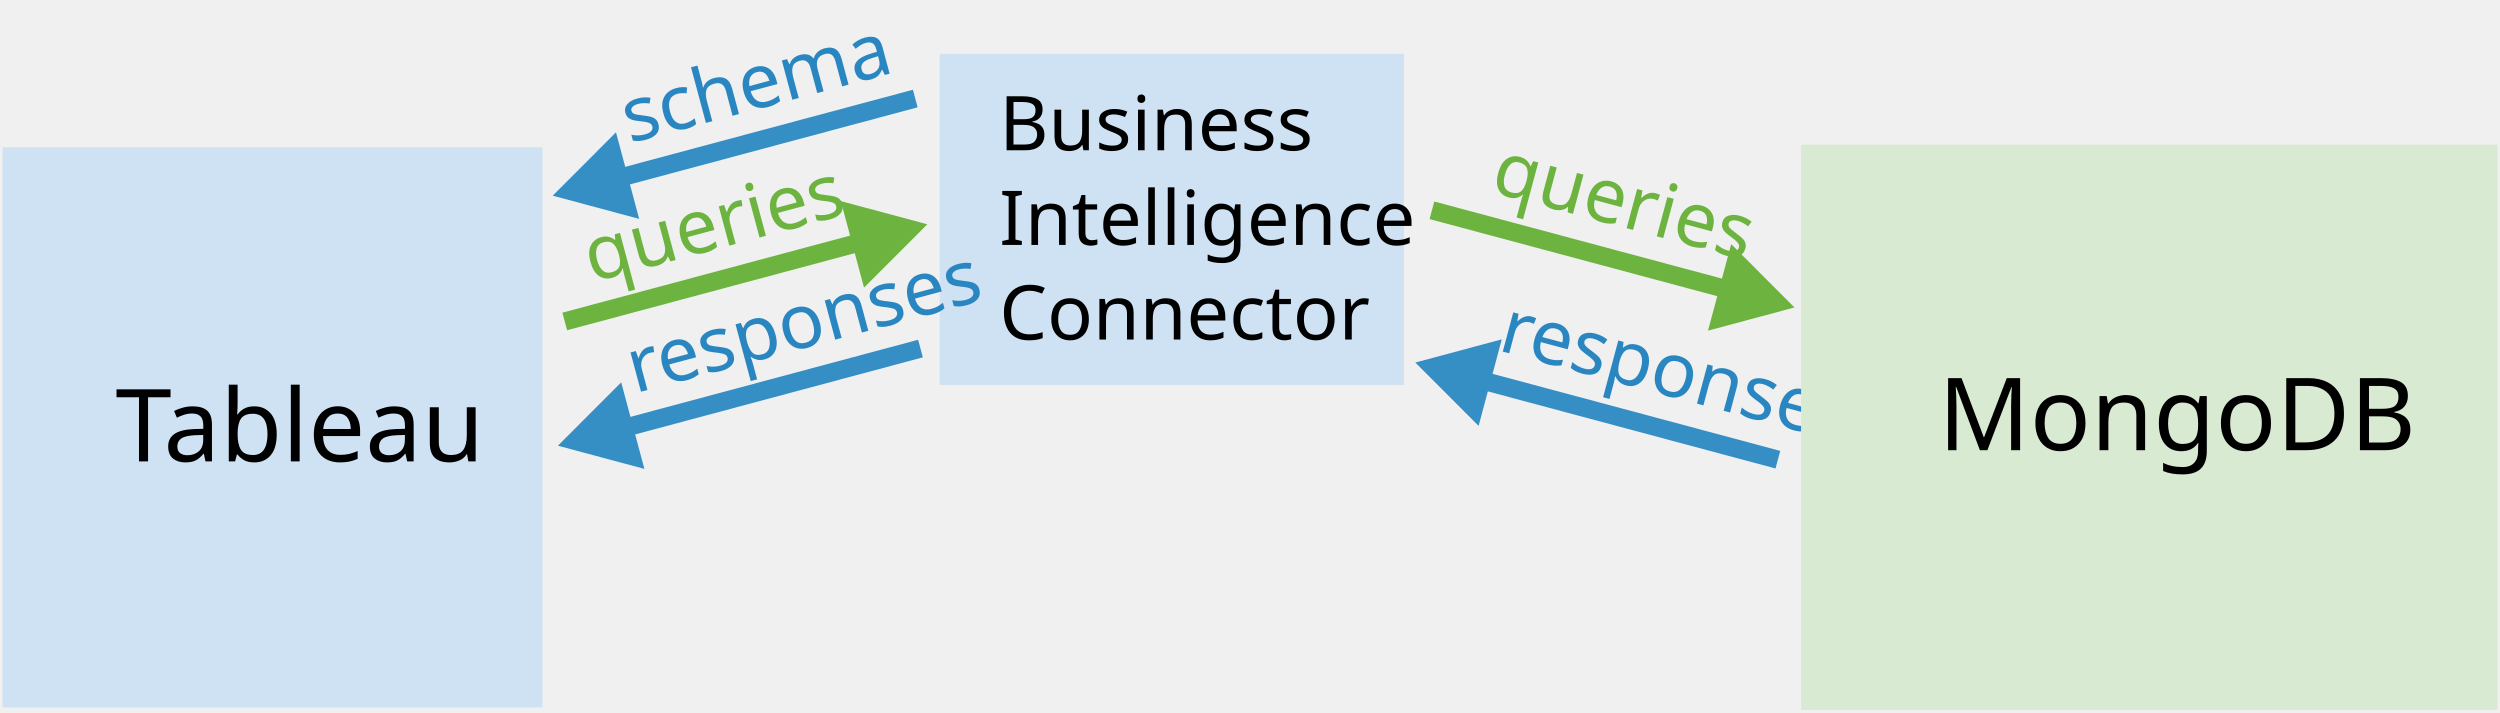
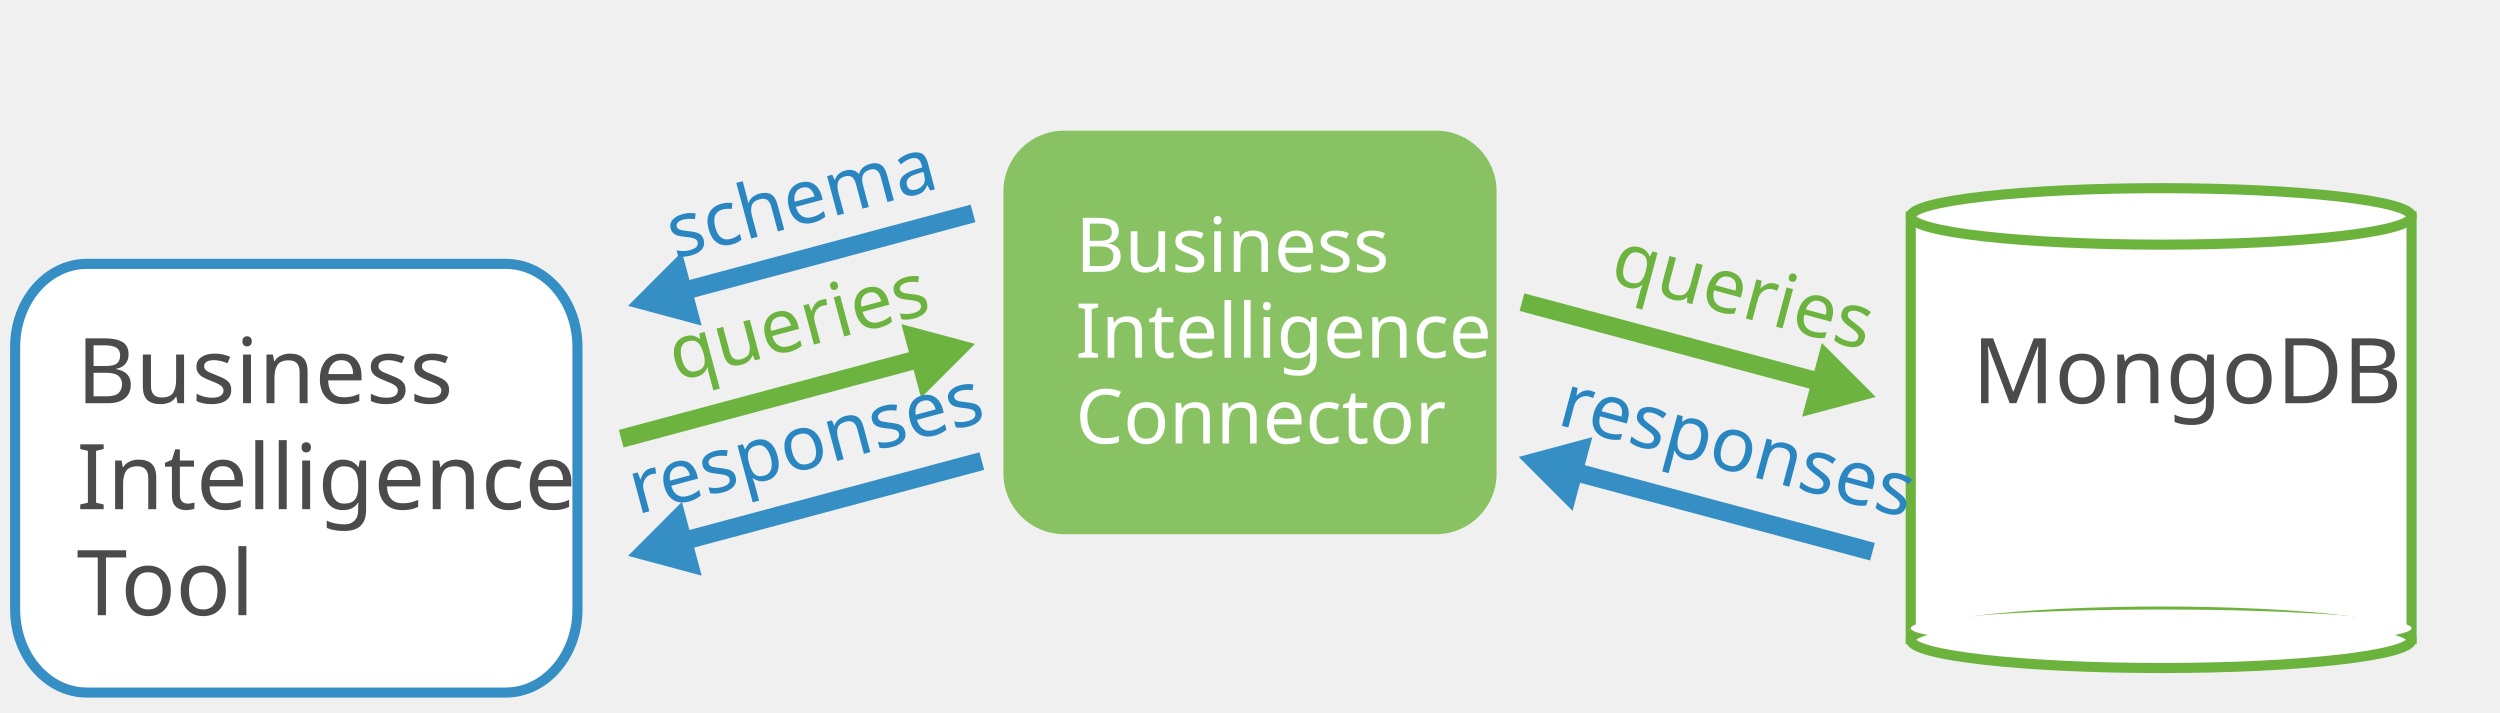
- <svg xmlns="http://www.w3.org/2000/svg" version="1.1" viewBox="0 0 495.34 141.167" stroke-miterlimit="10" id="svg2" width="495.34" height="141.167" style="fill:none;stroke:none;stroke-linecap:square;stroke-miterlimit:10">
-   <defs id="defs67">
-     <marker orient="auto" refY="0" refX="0" id="TriangleOutM" style="overflow:visible">
-       <path id="path17685" d="m 5.77,0 -8.65,5 0,-10 8.65,5 z" style="fill:#6cb33f;fill-opacity:1;fill-rule:evenodd;stroke:#6cb33f;stroke-width:1pt;stroke-opacity:1" transform="scale(0.4,0.4)" />
-     </marker>
-     <marker orient="auto" refY="0" refX="0" id="marker17830" style="overflow:visible">
-       <path id="path17832" d="m 5.77,0 -8.65,5 0,-10 8.65,5 z" style="fill:#358ec4;fill-opacity:1;fill-rule:evenodd;stroke:#358ec4;stroke-width:1pt;stroke-opacity:1" transform="scale(-0.4,-0.4)" />
-     </marker>
-     <marker orient="auto" refY="0" refX="0" id="marker17826" style="overflow:visible">
-       <path id="path17828" d="m 5.77,0 -8.65,5 0,-10 8.65,5 z" style="fill:#000000;fill-opacity:1;fill-rule:evenodd;stroke:#000000;stroke-width:1pt;stroke-opacity:1" transform="scale(-0.8,-0.8)" />
-     </marker>
-     <marker orient="auto" refY="0" refX="0" id="Arrow1Mstart" style="overflow:visible">
-       <path id="path17546" d="M 0,0 5,-5 -12.5,0 5,5 0,0 Z" style="fill:#000000;fill-opacity:1;fill-rule:evenodd;stroke:#000000;stroke-width:1pt;stroke-opacity:1" transform="matrix(0.4,0,0,0.4,4,0)" />
-     </marker>
-     <marker orient="auto" refY="0" refX="0" id="marker17820" style="overflow:visible">
-       <path id="path17822" style="fill:#000000;fill-opacity:1;fill-rule:evenodd;stroke:#000000;stroke-width:0.625;stroke-linejoin:round;stroke-opacity:1" d="M 8.719,4.034 -2.207,0.016 8.719,-4.002 c -1.745,2.372 -1.735,5.617 -6e-7,8.035 z" transform="matrix(1.1,0,0,1.1,1.1,0)" />
-     </marker>
-     <marker orient="auto" refY="0" refX="0" id="marker17816" style="overflow:visible">
-       <path id="path17818" d="m 5.77,0 -8.65,5 0,-10 8.65,5 z" style="fill:#000000;fill-opacity:1;fill-rule:evenodd;stroke:#000000;stroke-width:1pt;stroke-opacity:1" transform="scale(-0.4,-0.4)" />
-     </marker>
-     <marker orient="auto" refY="0" refX="0" id="Scissors" style="overflow:visible">
-       <path id="schere" d="M 9.09,-3.606 C 8.12,-4.777 6.37,-4.736 5.062,-4.233 l -8.212,3.078 c -2.388,-1.307 -4.748,-0.933 -4.748,-1.569 0,-0.497 0.457,-0.388 0.388,-1.683 -0.066,-1.243 -1.364,-2.163 -2.59,-2.082 -1.227,-0.007 -2.499,0.933 -2.51,2.23 -0.091,1.306 1.007,2.52 2.307,2.605 1.522,0.227 4.218,-0.696 5.483,1.571 -0.942,1.738 -2.614,1.743 -4.126,1.656 -1.255,-0.072 -2.762,0.287 -3.361,1.521 -0.578,1.182 -0.011,2.865 1.317,3.226 1.34,0.492 3.181,-0.13 3.499,-1.671 0.246,-1.188 -0.595,-1.746 -0.273,-2.177 0.244,-0.325 1.791,-0.137 4.547,-1.375 L 5.676,4.233 C 6.8,4.547 8.173,4.536 9.168,3.431 L -0.052,-0.054 9.09,-3.606 Z m -18.308,-1.901 c 1.295,0.723 1.189,2.684 -0.156,3.063 -1.217,0.424 -2.771,-0.759 -2.383,-2.077 0.227,-1.082 1.653,-1.481 2.54,-0.986 z m 0.056,8.017 c 1.351,0.499 1.121,2.784 -0.252,3.092 -0.911,0.316 -2.214,-0.139 -2.306,-1.212 -0.178,-1.305 1.356,-2.484 2.558,-1.879 z" style="fill:#000000;fill-opacity:1;stroke:#000000;stroke-opacity:1" />
-     </marker>
-     <marker orient="auto" refY="0" refX="0" id="DiamondM" style="overflow:visible">
-       <path id="path17622" d="M 0,-7.071 -7.071,0 0,7.071 7.071,0 0,-7.071 Z" style="fill-rule:evenodd;stroke:#000000;stroke-width:1pt;stroke-opacity:1" transform="scale(0.4,0.4)" />
-     </marker>
-     <marker orient="auto" refY="0" refX="0" id="TriangleInM" style="overflow:visible">
-       <path id="path17676" d="m 5.77,0 -8.65,5 0,-10 8.65,5 z" style="fill:#000000;fill-opacity:1;fill-rule:evenodd;stroke:#000000;stroke-width:1pt;stroke-opacity:1" transform="scale(-0.4,-0.4)" />
-     </marker>
-     <marker orient="auto" refY="0" refX="0" id="TriangleInL" style="overflow:visible">
-       <path id="path17673" d="m 5.77,0 -8.65,5 0,-10 8.65,5 z" style="fill:#000000;fill-opacity:1;fill-rule:evenodd;stroke:#000000;stroke-width:1pt;stroke-opacity:1" transform="scale(-0.8,-0.8)" />
-     </marker>
-     <marker orient="auto" refY="0" refX="0" id="Arrow2Lstart" style="overflow:visible">
-       <path id="path17558" style="fill:#000000;fill-opacity:1;fill-rule:evenodd;stroke:#000000;stroke-width:0.625;stroke-linejoin:round;stroke-opacity:1" d="M 8.719,4.034 -2.207,0.016 8.719,-4.002 c -1.745,2.372 -1.735,5.617 -6e-7,8.035 z" transform="matrix(1.1,0,0,1.1,1.1,0)" />
-     </marker>
-     <marker orient="auto" refY="0" refX="0" id="Arrow1Lstart" style="overflow:visible">
-       <path id="path17540" d="M 0,0 5,-5 -12.5,0 5,5 0,0 Z" style="fill-rule:evenodd;stroke:#000000;stroke-width:1pt;stroke-opacity:1" transform="matrix(0.8,0,0,0.8,10,0)" />
-     </marker>
-     <marker orient="auto" refY="0" refX="0" id="marker17830-7" style="overflow:visible">
-       <path id="path17832-0" d="m 5.77,0 -8.65,5 0,-10 8.65,5 z" style="fill:#358ec4;fill-opacity:1;fill-rule:evenodd;stroke:#358ec4;stroke-width:1pt;stroke-opacity:1" transform="scale(-0.4,-0.4)" />
-     </marker>
-     <marker orient="auto" refY="0" refX="0" id="marker17830-6" style="overflow:visible">
-       <path id="path17832-7" d="m 5.77,0 -8.65,5 0,-10 8.65,5 z" style="fill:#358ec4;fill-opacity:1;fill-rule:evenodd;stroke:#358ec4;stroke-width:1pt;stroke-opacity:1" transform="scale(-0.4,-0.4)" />
-     </marker>
-     <marker orient="auto" refY="0" refX="0" id="marker17830-6-1" style="overflow:visible">
-       <path id="path17832-7-3" d="m 5.77,0 -8.65,5 0,-10 8.65,5 z" style="fill:#358ec4;fill-opacity:1;fill-rule:evenodd;stroke:#358ec4;stroke-width:1pt;stroke-opacity:1" transform="scale(-0.4,-0.4)" />
-     </marker>
-     <marker orient="auto" refY="0" refX="0" id="TriangleOutM-5" style="overflow:visible">
-       <path id="path17685-5" d="m 5.77,0 -8.65,5 0,-10 8.65,5 z" style="fill:#6cb33f;fill-opacity:1;fill-rule:evenodd;stroke:#6cb33f;stroke-width:1pt;stroke-opacity:1" transform="scale(0.4,0.4)" />
-     </marker>
+ <svg xmlns="http://www.w3.org/2000/svg" version="1.1" x="0" y="0" width="495.34" height="141.167" viewBox="0, 0, 495.34, 141.167">
+   <defs>
+     <linearGradient id="Gradient_1" gradientUnits="userSpaceOnUse" x1="231" y1="68" x2="231" y2="68">
+       <stop offset="0.324" stop-color="#FFFFFF" />
+       <stop offset="1" stop-color="#000000" />
+     </linearGradient>
  </defs>
-   <clipPath id="p.0">
-     <path d="m 0,0 1024,0 0,768 L 0,768 0,0 Z" id="path5" style="clip-rule:nonzero" />
-   </clipPath>
-   <g clip-path="url(#p.0)" id="g7" transform="translate(-135.1441,-99.82896)">
-     <g id="g4205">
-       <g id="g23986" transform="translate(-10.6819,10.16949)" style="stroke:none">
-         <path d="m 332,100.329 92,0 0,65.606 -92,0 z" id="path17" style="fill:#cfe2f3;fill-opacity:1;fill-rule:nonzero;stroke:none;stroke-opacity:1" />
-         <text xml:space="preserve" style="font-style:normal;font-weight:normal;font-size:40px;line-height:125%;font-family:sans-serif;letter-spacing:0px;word-spacing:0px;fill:#000000;fill-opacity:1;stroke:none;stroke-width:1px;stroke-linecap:butt;stroke-linejoin:miter;stroke-opacity:1" x="343.822" y="119.439" id="text4197">
-           <tspan id="tspan4199" x="343.822" y="119.439" style="font-style:normal;font-variant:normal;font-weight:normal;font-stretch:normal;font-size:15px;font-family:'Gill Sans';-inkscape-font-specification:'Gill Sans';stroke:none">Business</tspan>
-           <tspan x="343.822" y="138.189" style="font-style:normal;font-variant:normal;font-weight:normal;font-stretch:normal;font-size:15px;font-family:'Gill Sans';-inkscape-font-specification:'Gill Sans';stroke:none" id="tspan4201">Intelligence</tspan>
-           <tspan x="343.822" y="156.939" style="font-style:normal;font-variant:normal;font-weight:normal;font-stretch:normal;font-size:15px;font-family:'Gill Sans';-inkscape-font-specification:'Gill Sans';stroke:none" id="tspan4203">Connector</tspan>
-         </text>
+   <g id="g7">
+     <path d="M210.813,25.888 L284.527,25.888 C291.155,25.888 296.527,31.261 296.527,37.888 L296.527,93.839 C296.527,100.466 291.155,105.839 284.527,105.839 L210.813,105.839 C204.185,105.839 198.813,100.466 198.813,93.839 L198.813,37.888 C198.813,31.261 204.185,25.888 210.813,25.888 z" fill="#89C263" />
+     <g>
+       <path d="M378.586,42.877 L477.819,42.877 L477.819,126.611 L378.586,126.611 L378.586,42.877 z" fill="#FFFFFF" />
+       <path d="M378.586,42.877 L477.819,42.877 L477.819,126.611 L378.586,126.611 L378.586,42.877 z" fill-opacity="0" stroke="#6CB33E" stroke-width="2" />
+     </g>
+     <g>
+       <text transform="matrix(1, 0, 0, 1, 247.67, 65.863)" id="tspan4201">
+         <tspan x="-34.569" y="-12" font-family="GillSans" font-size="15" fill="#FFFFFF">Business</tspan>
+         <tspan x="-34.569" y="5" font-family="GillSans" font-size="15" fill="#FFFFFF">Intelligence</tspan>
+         <tspan x="-34.569" y="22" font-family="GillSans" font-size="15" fill="#FFFFFF">Connector</tspan>
+       </text>
+     </g>
+     <g>
+       <g id="path17810">
+         <path d="M130.85,58.881 L192.791,42.284" fill="#358EC4" />
+         <path d="M130.85,58.881 L192.791,42.284" fill-opacity="0" stroke="#358EC4" stroke-width="3.606" stroke-miterlimit="10" />
      </g>
-       <g transform="matrix(-1,0,0,-1,501.5663,319.4349)" id="g14726">
-         <path style="fill:#358ec4;fill-opacity:1;fill-rule:evenodd;stroke:#358ec4;stroke-width:3.606;stroke-linecap:butt;stroke-linejoin:miter;stroke-miterlimit:10;stroke-dasharray:none;stroke-opacity:1;marker-start:url(#marker17830)" d="m 247.016,183.487 -61.941,16.597" id="path17810" />
-       </g>
-       <text xml:space="preserve" style="font-style:normal;font-weight:normal;font-size:40px;line-height:125%;font-family:sans-serif;letter-spacing:0px;word-spacing:0px;fill:#2a86c0;fill-opacity:1;stroke:none;stroke-width:1px;stroke-linecap:butt;stroke-linejoin:miter;stroke-opacity:1" x="217.837" y="191.125" id="text17834" transform="matrix(0.9659258,-0.258819,0.258819,0.9659258,0,0)">
-         <tspan id="tspan17836" x="217.837" y="191.125" style="font-style:normal;font-variant:normal;font-weight:normal;font-stretch:normal;font-size:15px;font-family:'Gill Sans';-inkscape-font-specification:'Gill Sans';fill:#2a86c0;fill-opacity:1">schema</tspan>
-       </text>
-       <g id="g23972" transform="translate(-9.355932,0)" style="stroke:none">
-         <path d="m 145,129 106.992,0 0,110.992 -106.992,0 z" id="path29" style="fill:#cfe2f3;fill-opacity:1;fill-rule:nonzero;stroke:none;stroke-opacity:1" />
-         <text id="text17988" y="191.249" x="167.383" style="font-style:normal;font-weight:normal;font-size:40px;line-height:125%;font-family:sans-serif;letter-spacing:0px;word-spacing:0px;fill:#000000;fill-opacity:1;stroke:none;stroke-width:1px;stroke-linecap:butt;stroke-linejoin:miter;stroke-opacity:1" xml:space="preserve">
-           <tspan style="font-style:normal;font-variant:normal;font-weight:normal;font-stretch:normal;font-size:20px;font-family:'Gill Sans';-inkscape-font-specification:'Gill Sans';stroke:none" y="191.249" x="167.383" id="tspan17990">Tableau</tspan>
-         </text>
-       </g>
-       <g style="fill:none;stroke:none;stroke-linecap:square;stroke-miterlimit:10" transform="matrix(-1,0,0,-1,502.6001,350.6673)" id="g14726-1">
-         <path style="fill:#6cb33f;fill-opacity:1;fill-rule:evenodd;stroke:#6cb33f;stroke-width:3.606;stroke-linecap:butt;stroke-linejoin:miter;stroke-miterlimit:10;stroke-dasharray:none;stroke-opacity:1;marker-end:url(#TriangleOutM)" d="m 255.559,187.148 -61.941,16.597" id="path17810-9" />
-       </g>
-       <text xml:space="preserve" style="font-style:normal;font-weight:normal;font-size:40px;line-height:125%;font-family:sans-serif;letter-spacing:0px;word-spacing:0px;fill:#6cb33f;fill-opacity:1;stroke:none;stroke-width:1px;stroke-linecap:butt;stroke-linejoin:miter;stroke-miterlimit:10;stroke-opacity:1" x="203.449" y="215.814" id="text17834-5" transform="matrix(0.9659258,-0.258819,0.258819,0.9659258,0,0)">
-         <tspan x="203.449" y="215.814" style="font-style:normal;font-variant:normal;font-weight:normal;font-stretch:normal;font-size:15px;font-family:'Gill Sans';-inkscape-font-specification:'Gill Sans';fill:#6cb33f;fill-opacity:1" id="tspan19197">queries</tspan>
-       </text>
-       <g style="fill:none;stroke:none;stroke-linecap:square;stroke-miterlimit:10" transform="matrix(-1,0,0,-1,502.6001,368.9724)" id="g14726-5">
-         <path style="fill:#358ec4;fill-opacity:1;fill-rule:evenodd;stroke:#358ec4;stroke-width:3.606;stroke-linecap:butt;stroke-linejoin:miter;stroke-miterlimit:10;stroke-dasharray:none;stroke-opacity:1;marker-start:url(#marker17830-6)" d="m 247.016,183.487 -61.941,16.597" id="path17810-2" />
-       </g>
-       <text xml:space="preserve" style="font-style:normal;font-weight:normal;font-size:40px;line-height:125%;font-family:sans-serif;letter-spacing:0px;word-spacing:0px;fill:#2a86c0;fill-opacity:1;stroke:none;stroke-width:1px;stroke-linecap:butt;stroke-linejoin:miter;stroke-miterlimit:10;stroke-opacity:1" x="206.015" y="239.243" id="text17834-2" transform="matrix(0.9659258,-0.258819,0.258819,0.9659258,0,0)">
-         <tspan id="tspan17836-46" x="206.015" y="239.243" style="font-style:normal;font-variant:normal;font-weight:normal;font-stretch:normal;font-size:15px;font-family:'Gill Sans';-inkscape-font-specification:'Gill Sans';fill:#2a86c0;fill-opacity:1">responses</tspan>
-       </text>
-       <g style="fill:none;stroke:none;stroke-linecap:square;stroke-miterlimit:10" transform="matrix(-0.8660254,-0.5,0.5,-0.8660254,546.6049,431.3516)" id="g14726-1-0">
-         <path style="fill:#6cb33f;fill-opacity:1;fill-rule:evenodd;stroke:#6cb33f;stroke-width:3.606;stroke-linecap:butt;stroke-linejoin:miter;stroke-miterlimit:10;stroke-dasharray:none;stroke-opacity:1;marker-end:url(#TriangleOutM-5)" d="m 255.559,187.148 -61.941,16.597" id="path17810-9-1" />
-       </g>
-       <text xml:space="preserve" style="font-style:normal;font-weight:normal;font-size:40px;line-height:125%;font-family:sans-serif;letter-spacing:0px;word-spacing:0px;fill:#6cb33f;fill-opacity:1;stroke:none;stroke-width:1px;stroke-linecap:butt;stroke-linejoin:miter;stroke-miterlimit:10;stroke-opacity:1" x="451.16" y="21.715" id="text17834-5-6" transform="matrix(0.9659258,0.258819,-0.258819,0.9659258,0,0)">
-         <tspan x="451.16" y="21.715" style="font-style:normal;font-variant:normal;font-weight:normal;font-stretch:normal;font-size:15px;font-family:'Gill Sans';-inkscape-font-specification:'Gill Sans';fill:#6cb33f;fill-opacity:1" id="tspan19197-8">queries</tspan>
-       </text>
-       <g style="fill:none;stroke:none;stroke-linecap:square;stroke-miterlimit:10" transform="matrix(-0.8660254,-0.5,0.5,-0.8660254,547.6434,456.7259)" id="g14726-5-1">
-         <path style="fill:#358ec4;fill-opacity:1;fill-rule:evenodd;stroke:#358ec4;stroke-width:3.606;stroke-linecap:butt;stroke-linejoin:miter;stroke-miterlimit:10;stroke-dasharray:none;stroke-opacity:1;marker-start:url(#marker17830-6-1)" d="m 247.016,183.487 -61.941,16.597" id="path17810-2-9" />
-       </g>
-       <text xml:space="preserve" style="font-style:normal;font-weight:normal;font-size:40px;line-height:125%;font-family:sans-serif;letter-spacing:0px;word-spacing:0px;fill:#2a86c0;fill-opacity:1;stroke:none;stroke-width:1px;stroke-linecap:butt;stroke-linejoin:miter;stroke-miterlimit:10;stroke-opacity:1" x="460.736" y="51.671" id="text17834-2-9" transform="matrix(0.9659258,0.258819,-0.258819,0.9659258,0,0)">
-         <tspan id="tspan17836-46-6" x="460.736" y="51.671" style="font-style:normal;font-variant:normal;font-weight:normal;font-stretch:normal;font-size:15px;font-family:'Gill Sans';-inkscape-font-specification:'Gill Sans';fill:#2a86c0;fill-opacity:1">responses</tspan>
-       </text>
-       <g id="g23981" transform="translate(-3.4003906e-5,-0.503935)" style="stroke:none">
-         <path d="m 492,129 137.984,0 0,112 L 492,241 Z" id="path35" style="fill:#d9ead3;fill-rule:nonzero;stroke:none;stroke-opacity:1" />
-         <text id="text23977" y="189.531" x="519.195" style="font-style:normal;font-weight:normal;font-size:40px;line-height:125%;font-family:sans-serif;letter-spacing:0px;word-spacing:0px;fill:#000000;fill-opacity:1;stroke:none;stroke-width:1px;stroke-linecap:butt;stroke-linejoin:miter;stroke-opacity:1" xml:space="preserve">
-           <tspan style="font-style:normal;font-variant:normal;font-weight:normal;font-stretch:normal;font-size:20px;font-family:'Gill Sans';-inkscape-font-specification:'Gill Sans';stroke:none" y="189.531" x="519.195" id="tspan23979">MongoDB</tspan>
-         </text>
+       <g id="path17832">
+         <path d="M124.825,60.495 L135.009,50.3 L138.742,64.232 L124.825,60.495 z" fill="#358EC4" />
+         <path d="M124.825,60.495 L135.009,50.3 L138.742,64.232 L124.825,60.495 z" fill-opacity="0" stroke="#358EC4" stroke-width="0.4" />
      </g>
    </g>
+     <text transform="matrix(0.966, -0.259, 0.259, 0.966, 154.622, 40.533)" id="tspan17836">
+       <tspan x="-22.996" y="5" font-family="GillSans" font-size="15" fill="#2A86C0">schema</tspan>
+     </text>
+     <g>
+       <g id="path17810-9">
+         <path d="M124.825,86.452 L186.766,69.855" fill="#6CB33F" />
+         <path d="M124.825,86.452 L186.766,69.855" fill-opacity="0" stroke="#6CB33F" stroke-width="3.606" stroke-linecap="square" stroke-miterlimit="10" />
+       </g>
+       <g id="path17685">
+         <path d="M192.791,68.24 L182.607,78.435 L178.874,64.504 L192.791,68.24 z" fill="#6CB33F" />
+         <path d="M192.791,68.24 L182.607,78.435 L178.874,64.504 L192.791,68.24 z" fill-opacity="0" stroke="#6CB33F" stroke-width="0.4" stroke-linecap="square" stroke-miterlimit="10" />
+       </g>
+     </g>
+     <text transform="matrix(0.966, -0.259, 0.259, 0.966, 154.622, 64.875)" id="tspan19197">
+       <tspan x="-22.685" y="5" font-family="GillSans" font-size="15" fill="#6CB33F">queries</tspan>
+     </text>
+     <g>
+       <g id="path17810-2">
+         <path d="M130.85,108.418 L192.791,91.821" fill="#358EC4" />
+         <path d="M130.85,108.418 L192.791,91.821" fill-opacity="0" stroke="#358EC4" stroke-width="3.606" stroke-linecap="square" stroke-miterlimit="10" />
+       </g>
+       <g id="path17832-7">
+         <path d="M124.825,110.032 L135.009,99.838 L138.742,113.769 L124.825,110.032 z" fill="#358EC4" />
+         <path d="M124.825,110.032 L135.009,99.838 L138.742,113.769 L124.825,110.032 z" fill-opacity="0" stroke="#358EC4" stroke-width="0.4" stroke-linecap="square" stroke-miterlimit="10" />
+       </g>
+     </g>
+     <text transform="matrix(0.966, -0.259, 0.259, 0.966, 154.622, 89.174)" id="tspan17836-46">
+       <tspan x="-30.8" y="5" font-family="GillSans" font-size="15" fill="#2A86C0">responses</tspan>
+     </text>
+     <g>
+       <g id="path17810-9-1">
+         <path d="M303.295,60.334 L365.236,76.931" fill="#6CB33F" />
+         <path d="M303.295,60.334 L365.236,76.931" fill-opacity="0" stroke="#6CB33F" stroke-width="3.606" stroke-linecap="square" stroke-miterlimit="10" />
+       </g>
+       <g id="path17685-5">
+         <path d="M371.261,78.546 L357.344,82.282 L361.077,68.351 L371.261,78.546 z" fill="#6CB33F" />
+         <path d="M371.261,78.546 L357.344,82.282 L361.077,68.351 L371.261,78.546 z" fill-opacity="0" stroke="#6CB33F" stroke-width="0.4" stroke-linecap="square" stroke-miterlimit="10" />
+       </g>
+     </g>
+     <text transform="matrix(0.966, 0.259, -0.259, 0.966, 341.859, 56.848)" id="tspan19197-8">
+       <tspan x="-22.685" y="5" font-family="GillSans" font-size="15" fill="#6CB33F">queries</tspan>
+     </text>
+     <g>
+       <g id="path17810-2-9">
+         <path d="M307.32,92.246 L369.261,108.843" fill="#358EC4" />
+         <path d="M307.32,92.246 L369.261,108.843" fill-opacity="0" stroke="#358EC4" stroke-width="3.606" stroke-linecap="square" stroke-miterlimit="10" />
+       </g>
+       <g id="path17832-7-3">
+         <path d="M301.295,90.631 L315.212,86.895 L311.479,100.826 L301.295,90.631 z" fill="#358EC4" />
+         <path d="M301.295,90.631 L315.212,86.895 L311.479,100.826 L301.295,90.631 z" fill-opacity="0" stroke="#358EC4" stroke-width="0.4" stroke-linecap="square" stroke-miterlimit="10" />
+       </g>
+     </g>
+     <text transform="matrix(0.966, 0.259, -0.259, 0.966, 339.278, 87.174)" id="tspan17836-46-6">
+       <tspan x="-30.8" y="5" font-family="GillSans" font-size="15" fill="#2A86C0">responses</tspan>
+     </text>
+     <g>
+       <path d="M17.215,52.283 L100.199,52.283 C108.05,52.283 114.414,59.651 114.414,68.739 L114.414,120.762 C114.414,129.851 108.05,137.219 100.199,137.219 L17.215,137.219 C9.364,137.219 3,129.851 3,120.762 L3,68.739 C3,59.651 9.364,52.283 17.215,52.283 z" fill="#FFFFFF" />
+       <path d="M17.215,52.283 L100.199,52.283 C108.05,52.283 114.414,59.651 114.414,68.739 L114.414,120.762 C114.414,129.851 108.05,137.219 100.199,137.219 L17.215,137.219 C9.364,137.219 3,129.851 3,120.762 L3,68.739 C3,59.651 9.364,52.283 17.215,52.283 z" fill-opacity="0" stroke="#358EC4" stroke-width="2" />
+     </g>
+     <text transform="matrix(1, 0, 0, 1, 58.707, 94.751)">
+       <tspan x="-43.526" y="-14.86" font-family="GillSans" font-size="18" fill="#4B4B4B">Business </tspan>
+       <tspan x="-43.526" y="6.14" font-family="GillSans" font-size="18" fill="#4B4B4B">Intelligence </tspan>
+       <tspan x="-43.526" y="27.14" font-family="GillSans" font-size="18" fill="#4B4B4B">Tool</tspan>
+     </text>
+     <text transform="matrix(1, 0, 0, 1, 434.293, 94.751)">
+       <tspan x="-43.526" y="-14.86" font-family="GillSans" font-size="18" fill="#4B4B4B">MongoDB</tspan>
+     </text>
+     <g>
+       <path d="M428.202,48.471 C400.8,48.471 378.586,45.967 378.586,42.877 C378.586,39.788 400.8,37.284 428.202,37.284 C455.605,37.284 477.819,39.788 477.819,42.877 C477.819,45.967 455.605,48.471 428.202,48.471 z" fill="#FFFFFF" />
+       <path d="M428.202,48.471 C400.8,48.471 378.586,45.967 378.586,42.877 C378.586,39.788 400.8,37.284 428.202,37.284 C455.605,37.284 477.819,39.788 477.819,42.877 C477.819,45.967 455.605,48.471 428.202,48.471 z" fill-opacity="0" stroke="#6CB33E" stroke-width="2" />
+     </g>
+     <g>
+       <path d="M428.202,132.359 C400.8,132.359 378.586,129.855 378.586,126.766 C378.586,123.676 400.8,121.172 428.202,121.172 C455.605,121.172 477.819,123.676 477.819,126.766 C477.819,129.855 455.605,132.359 428.202,132.359 z" fill="#FFFFFF" />
+       <path d="M428.202,132.359 C400.8,132.359 378.586,129.855 378.586,126.766 C378.586,123.676 400.8,121.172 428.202,121.172 C455.605,121.172 477.819,123.676 477.819,126.766 C477.819,129.855 455.605,132.359 428.202,132.359 z" fill-opacity="0" stroke="#6CB33E" stroke-width="2" />
+     </g>
+     <g>
+       <path d="M584,62 L584,62" fill="#FFFFFF" />
+       <path d="M583.999,62.001 L583.999,62.001 L583.999,62.001 C584,62.001 584.001,62.001 584.001,62 C584.001,61.999 584.001,61.999 584.001,61.999 L584.001,61.999 C584.001,61.999 584.001,61.999 584.001,61.999 C584,61.999 583.999,61.999 583.999,62 C583.999,62.001 583.999,62.001 583.999,62.001 L583.999,62.001" fill="#6CB33E" />
+     </g>
+     <path d="M428.202,128.172 C400.8,128.172 378.586,126.515 378.586,124.471 C378.586,122.426 400.8,120.769 428.202,120.769 C455.605,120.769 477.819,122.426 477.819,124.471 C477.819,126.515 455.605,128.172 428.202,128.172 z" fill="#FFFFFF" />
+     <path d="M231,68 L231,68" fill="url(#Gradient_1)" />
  </g>
</svg>
